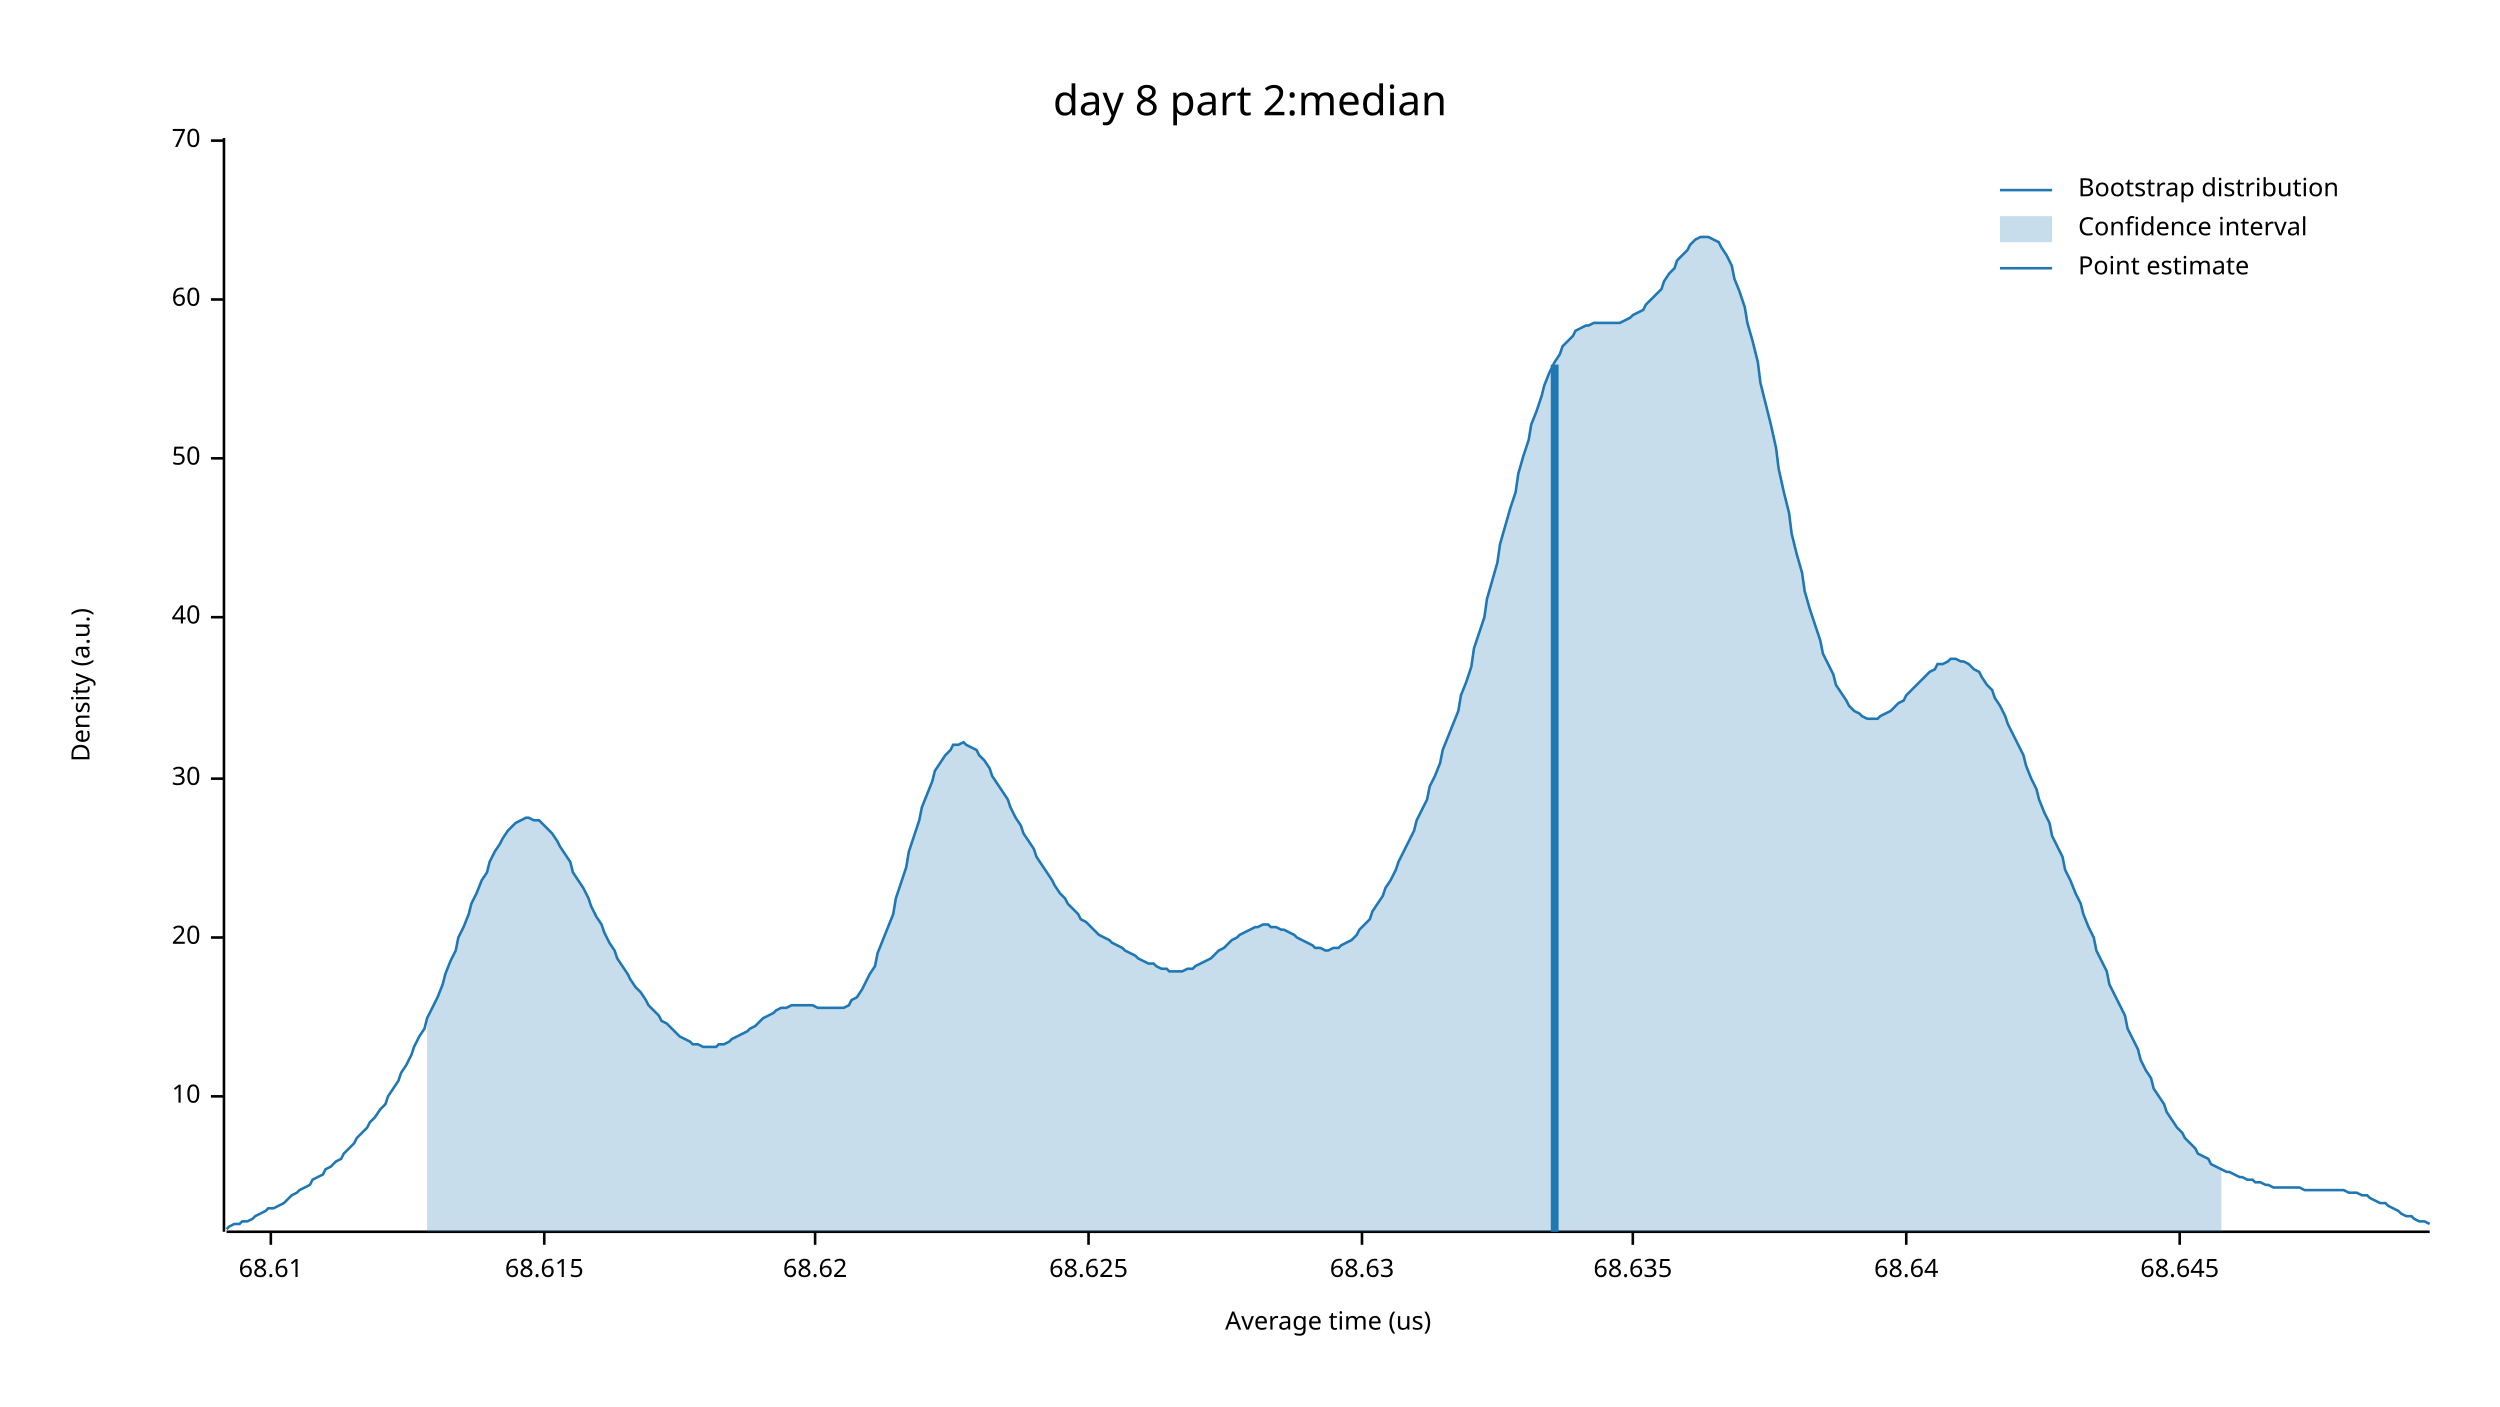
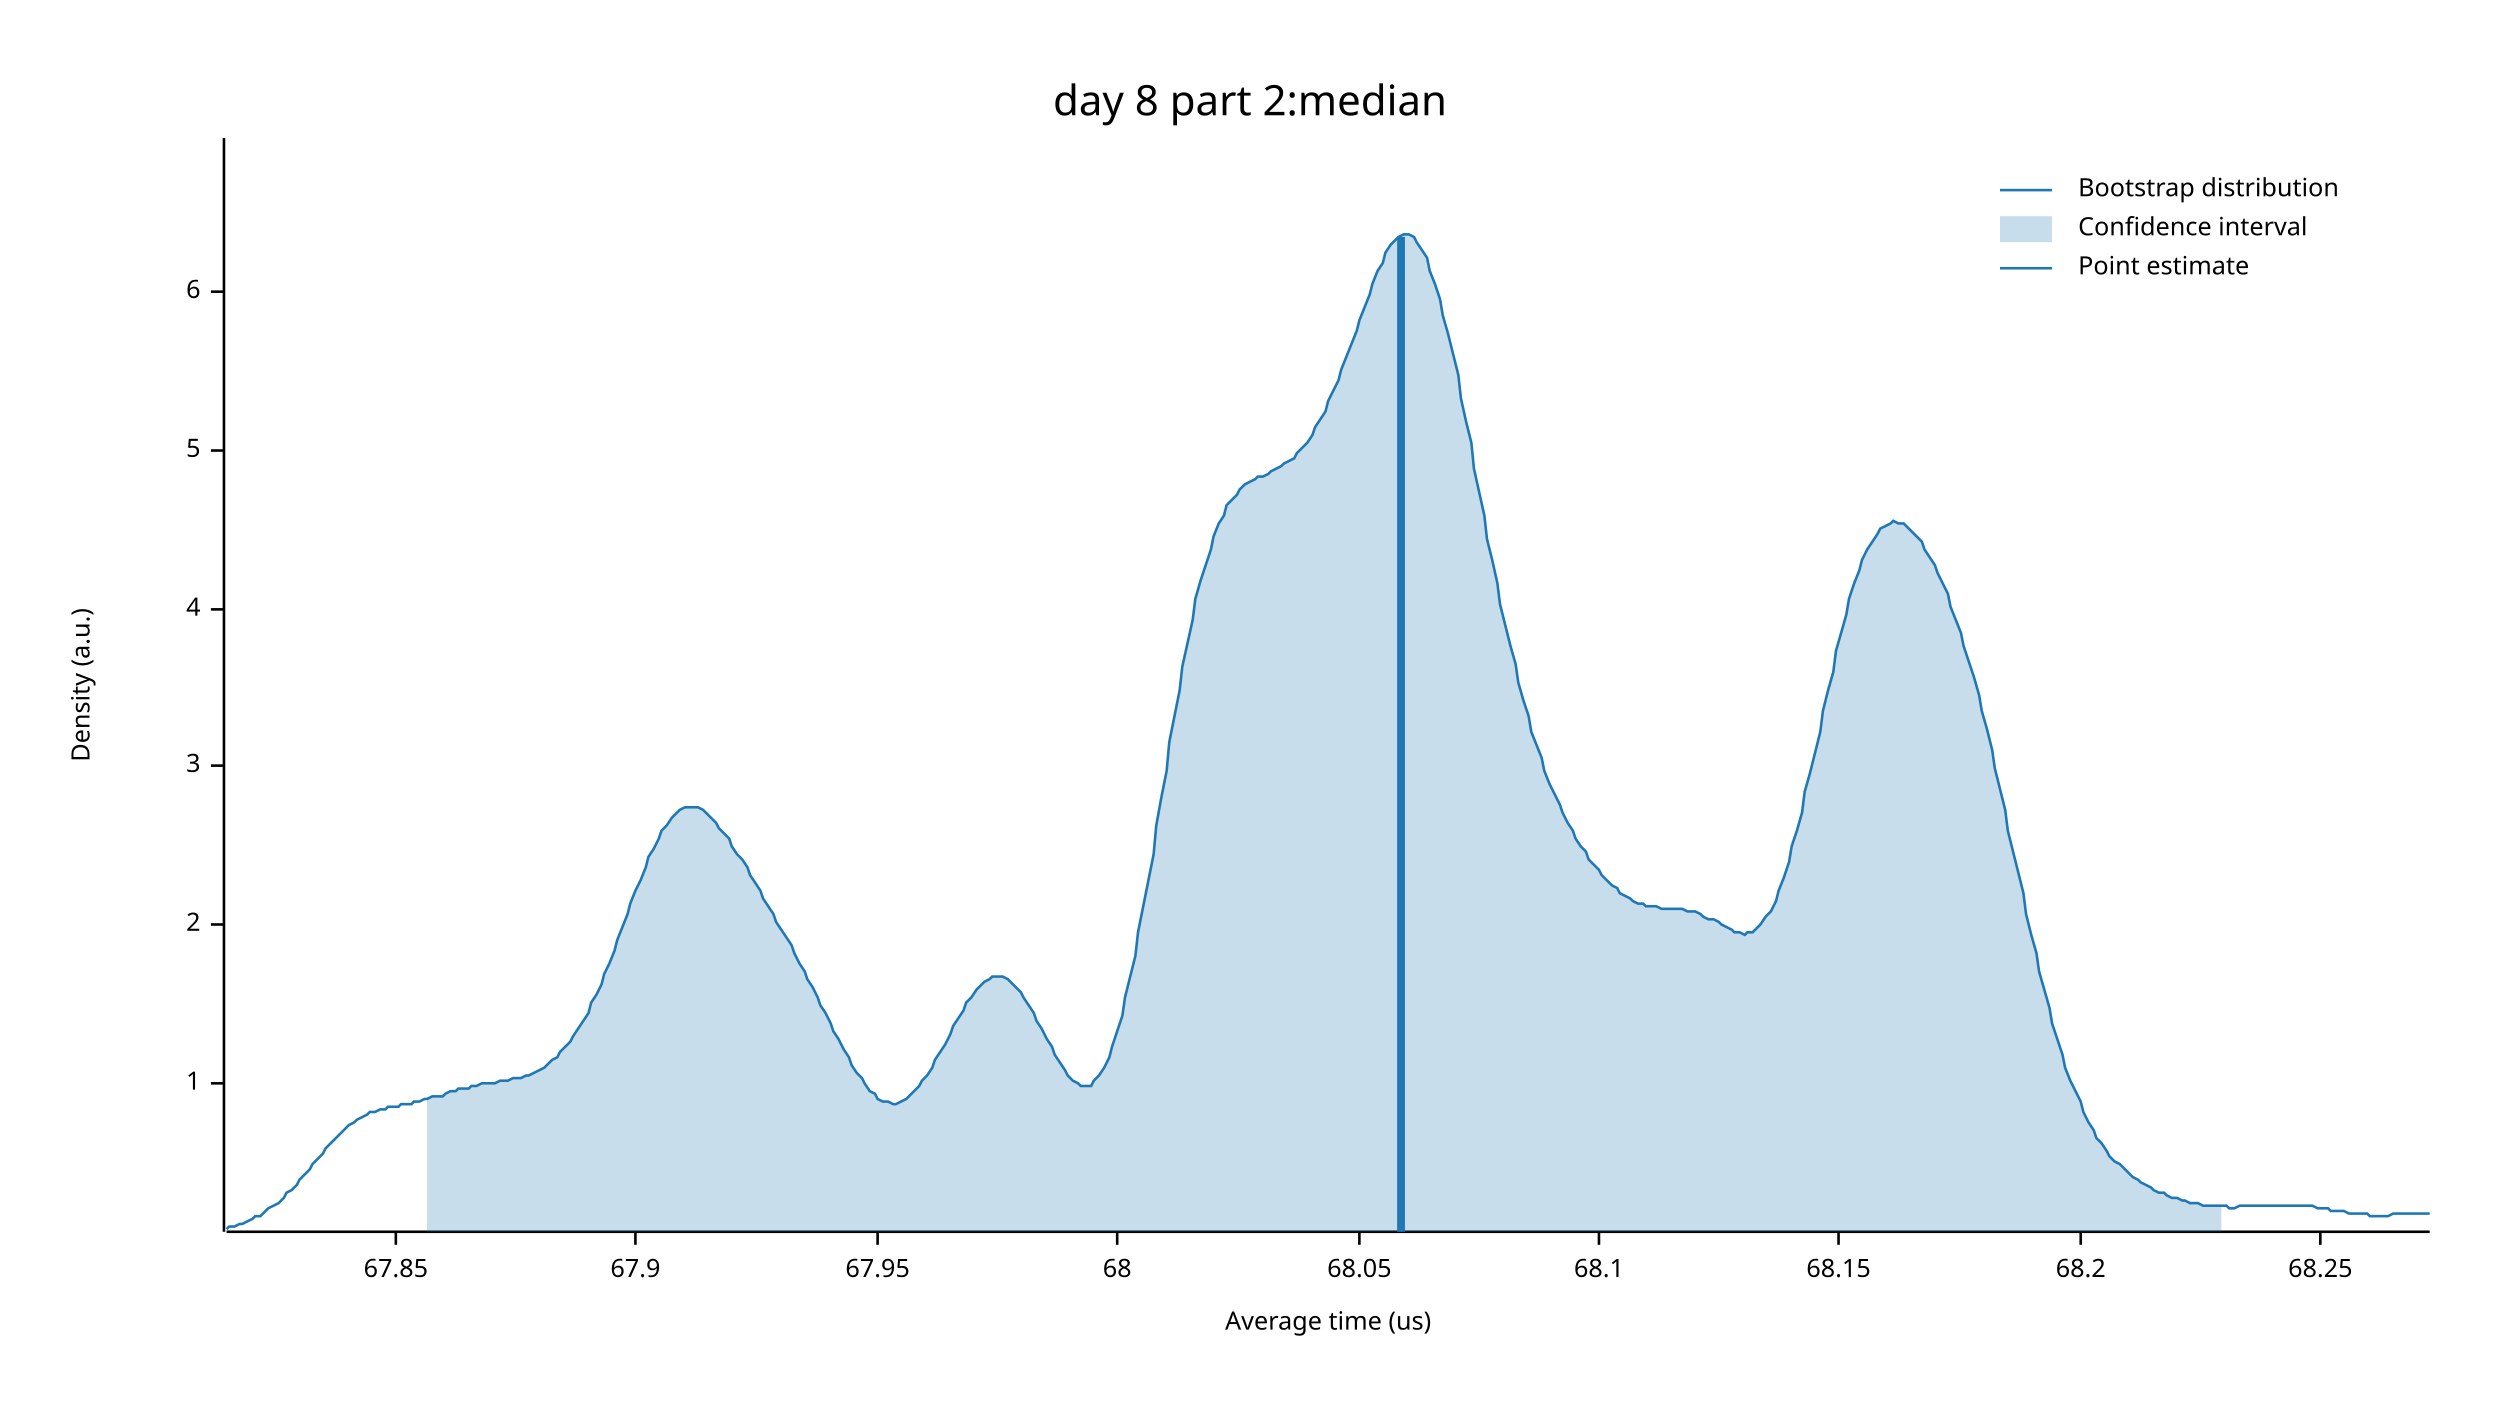
<svg xmlns="http://www.w3.org/2000/svg" width="960" height="540" viewBox="0 0 960 540">
  <text x="480" y="32" dy="0.76em" text-anchor="middle" font-family="sans-serif" font-size="16.129" opacity="1" fill="#000000">
day 8 part 2:median
</text>
  <text x="27" y="263" dy="0.76em" text-anchor="middle" font-family="sans-serif" font-size="9.677" opacity="1" fill="#000000" transform="rotate(270, 27, 263)">
Density (a.u.)
</text>
  <text x="510" y="513" dy="-0.5ex" text-anchor="middle" font-family="sans-serif" font-size="9.677" opacity="1" fill="#000000">
Average time (us)
</text>
  <polyline fill="none" opacity="1" stroke="#000000" stroke-width="1" points="86,53 86,473 " />
-   <text x="77" y="421" dy="0.5ex" text-anchor="end" font-family="sans-serif" font-size="9.677" opacity="1" fill="#000000">
- 10
+   <text x="77" y="416" dy="0.5ex" text-anchor="end" font-family="sans-serif" font-size="9.677" opacity="1" fill="#000000">
+ 1
</text>
-   <polyline fill="none" opacity="1" stroke="#000000" stroke-width="1" points="81,421 86,421 " />
-   <text x="77" y="360" dy="0.5ex" text-anchor="end" font-family="sans-serif" font-size="9.677" opacity="1" fill="#000000">
- 20
+   <polyline fill="none" opacity="1" stroke="#000000" stroke-width="1" points="81,416 86,416 " />
+   <text x="77" y="355" dy="0.5ex" text-anchor="end" font-family="sans-serif" font-size="9.677" opacity="1" fill="#000000">
+ 2
</text>
-   <polyline fill="none" opacity="1" stroke="#000000" stroke-width="1" points="81,360 86,360 " />
-   <text x="77" y="299" dy="0.5ex" text-anchor="end" font-family="sans-serif" font-size="9.677" opacity="1" fill="#000000">
- 30
+   <polyline fill="none" opacity="1" stroke="#000000" stroke-width="1" points="81,355 86,355 " />
+   <text x="77" y="294" dy="0.5ex" text-anchor="end" font-family="sans-serif" font-size="9.677" opacity="1" fill="#000000">
+ 3
</text>
-   <polyline fill="none" opacity="1" stroke="#000000" stroke-width="1" points="81,299 86,299 " />
-   <text x="77" y="237" dy="0.5ex" text-anchor="end" font-family="sans-serif" font-size="9.677" opacity="1" fill="#000000">
- 40
+   <polyline fill="none" opacity="1" stroke="#000000" stroke-width="1" points="81,294 86,294 " />
+   <text x="77" y="234" dy="0.5ex" text-anchor="end" font-family="sans-serif" font-size="9.677" opacity="1" fill="#000000">
+ 4
</text>
-   <polyline fill="none" opacity="1" stroke="#000000" stroke-width="1" points="81,237 86,237 " />
-   <text x="77" y="176" dy="0.5ex" text-anchor="end" font-family="sans-serif" font-size="9.677" opacity="1" fill="#000000">
- 50
+   <polyline fill="none" opacity="1" stroke="#000000" stroke-width="1" points="81,234 86,234 " />
+   <text x="77" y="173" dy="0.5ex" text-anchor="end" font-family="sans-serif" font-size="9.677" opacity="1" fill="#000000">
+ 5
</text>
-   <polyline fill="none" opacity="1" stroke="#000000" stroke-width="1" points="81,176 86,176 " />
-   <text x="77" y="115" dy="0.5ex" text-anchor="end" font-family="sans-serif" font-size="9.677" opacity="1" fill="#000000">
- 60
+   <polyline fill="none" opacity="1" stroke="#000000" stroke-width="1" points="81,173 86,173 " />
+   <text x="77" y="112" dy="0.5ex" text-anchor="end" font-family="sans-serif" font-size="9.677" opacity="1" fill="#000000">
+ 6
</text>
-   <polyline fill="none" opacity="1" stroke="#000000" stroke-width="1" points="81,115 86,115 " />
-   <text x="77" y="54" dy="0.5ex" text-anchor="end" font-family="sans-serif" font-size="9.677" opacity="1" fill="#000000">
- 70
+   <polyline fill="none" opacity="1" stroke="#000000" stroke-width="1" points="81,112 86,112 " />
+   <polyline fill="none" opacity="1" stroke="#000000" stroke-width="1" points="87,473 933,473 " />
+   <text x="152" y="483" dy="0.76em" text-anchor="middle" font-family="sans-serif" font-size="9.677" opacity="1" fill="#000000">
+ 67.85
</text>
-   <polyline fill="none" opacity="1" stroke="#000000" stroke-width="1" points="81,54 86,54 " />
-   <polyline fill="none" opacity="1" stroke="#000000" stroke-width="1" points="87,473 933,473 " />
-   <text x="104" y="483" dy="0.76em" text-anchor="middle" font-family="sans-serif" font-size="9.677" opacity="1" fill="#000000">
- 68.61
+   <polyline fill="none" opacity="1" stroke="#000000" stroke-width="1" points="152,473 152,478 " />
+   <text x="244" y="483" dy="0.76em" text-anchor="middle" font-family="sans-serif" font-size="9.677" opacity="1" fill="#000000">
+ 67.9
</text>
-   <polyline fill="none" opacity="1" stroke="#000000" stroke-width="1" points="104,473 104,478 " />
-   <text x="209" y="483" dy="0.76em" text-anchor="middle" font-family="sans-serif" font-size="9.677" opacity="1" fill="#000000">
- 68.615
+   <polyline fill="none" opacity="1" stroke="#000000" stroke-width="1" points="244,473 244,478 " />
+   <text x="337" y="483" dy="0.76em" text-anchor="middle" font-family="sans-serif" font-size="9.677" opacity="1" fill="#000000">
+ 67.95
</text>
-   <polyline fill="none" opacity="1" stroke="#000000" stroke-width="1" points="209,473 209,478 " />
-   <text x="313" y="483" dy="0.76em" text-anchor="middle" font-family="sans-serif" font-size="9.677" opacity="1" fill="#000000">
- 68.62
+   <polyline fill="none" opacity="1" stroke="#000000" stroke-width="1" points="337,473 337,478 " />
+   <text x="429" y="483" dy="0.76em" text-anchor="middle" font-family="sans-serif" font-size="9.677" opacity="1" fill="#000000">
+ 68
</text>
-   <polyline fill="none" opacity="1" stroke="#000000" stroke-width="1" points="313,473 313,478 " />
-   <text x="418" y="483" dy="0.76em" text-anchor="middle" font-family="sans-serif" font-size="9.677" opacity="1" fill="#000000">
- 68.625
+   <polyline fill="none" opacity="1" stroke="#000000" stroke-width="1" points="429,473 429,478 " />
+   <text x="522" y="483" dy="0.76em" text-anchor="middle" font-family="sans-serif" font-size="9.677" opacity="1" fill="#000000">
+ 68.05
</text>
-   <polyline fill="none" opacity="1" stroke="#000000" stroke-width="1" points="418,473 418,478 " />
-   <text x="523" y="483" dy="0.76em" text-anchor="middle" font-family="sans-serif" font-size="9.677" opacity="1" fill="#000000">
- 68.63
+   <polyline fill="none" opacity="1" stroke="#000000" stroke-width="1" points="522,473 522,478 " />
+   <text x="614" y="483" dy="0.76em" text-anchor="middle" font-family="sans-serif" font-size="9.677" opacity="1" fill="#000000">
+ 68.1
</text>
-   <polyline fill="none" opacity="1" stroke="#000000" stroke-width="1" points="523,473 523,478 " />
-   <text x="627" y="483" dy="0.76em" text-anchor="middle" font-family="sans-serif" font-size="9.677" opacity="1" fill="#000000">
- 68.635
+   <polyline fill="none" opacity="1" stroke="#000000" stroke-width="1" points="614,473 614,478 " />
+   <text x="706" y="483" dy="0.76em" text-anchor="middle" font-family="sans-serif" font-size="9.677" opacity="1" fill="#000000">
+ 68.15
</text>
-   <polyline fill="none" opacity="1" stroke="#000000" stroke-width="1" points="627,473 627,478 " />
-   <text x="732" y="483" dy="0.76em" text-anchor="middle" font-family="sans-serif" font-size="9.677" opacity="1" fill="#000000">
- 68.64
+   <polyline fill="none" opacity="1" stroke="#000000" stroke-width="1" points="706,473 706,478 " />
+   <text x="799" y="483" dy="0.76em" text-anchor="middle" font-family="sans-serif" font-size="9.677" opacity="1" fill="#000000">
+ 68.2
</text>
-   <polyline fill="none" opacity="1" stroke="#000000" stroke-width="1" points="732,473 732,478 " />
-   <text x="837" y="483" dy="0.76em" text-anchor="middle" font-family="sans-serif" font-size="9.677" opacity="1" fill="#000000">
- 68.645
+   <polyline fill="none" opacity="1" stroke="#000000" stroke-width="1" points="799,473 799,478 " />
+   <text x="891" y="483" dy="0.76em" text-anchor="middle" font-family="sans-serif" font-size="9.677" opacity="1" fill="#000000">
+ 68.25
</text>
-   <polyline fill="none" opacity="1" stroke="#000000" stroke-width="1" points="837,473 837,478 " />
-   <polyline fill="none" opacity="1" stroke="#1F78B4" stroke-width="1" points="87,472 88,471 90,470 92,470 93,469 95,469 97,468 98,467 100,466 102,465 103,464 105,464 107,463 109,462 110,461 112,459 114,458 115,457 117,456 119,455 120,453 122,452 124,451 125,449 127,448 129,446 131,445 132,443 134,441 136,439 137,437 139,435 141,433 142,431 144,429 146,426 148,424 149,421 151,418 153,415 154,412 156,409 158,405 159,402 161,398 163,395 164,391 166,387 168,383 170,378 171,374 173,369 175,365 176,360 178,356 180,351 181,347 183,343 185,338 187,335 188,331 190,327 192,324 193,322 195,319 197,317 198,316 200,315 202,314 203,314 205,315 207,315 209,317 210,318 212,320 214,323 215,325 217,328 219,331 220,335 222,338 224,341 226,345 227,348 229,352 231,355 232,358 234,362 236,365 237,368 239,371 241,374 242,376 244,379 246,381 248,384 249,386 251,388 253,390 254,392 256,393 258,395 259,396 261,398 263,399 265,400 266,401 268,401 270,402 271,402 273,402 275,402 276,401 278,401 280,400 281,399 283,398 285,397 287,396 288,395 290,394 292,392 293,391 295,390 297,389 298,388 300,387 302,387 304,386 305,386 307,386 309,386 310,386 312,386 314,387 315,387 317,387 319,387 320,387 322,387 324,387 326,386 327,384 329,383 331,380 332,378 334,374 336,371 337,366 339,361 341,356 343,351 344,345 346,339 348,333 349,327 351,321 353,315 354,310 356,305 358,300 359,296 361,293 363,290 365,288 366,286 368,286 370,285 371,286 373,287 375,288 376,290 378,292 380,295 381,298 383,301 385,304 387,307 388,310 390,314 392,317 393,320 395,323 397,326 398,329 400,332 402,335 404,338 405,340 407,343 409,345 410,347 412,349 414,351 415,353 417,354 419,356 420,357 422,359 424,360 426,361 427,362 429,363 431,364 432,365 434,366 436,367 437,368 439,369 441,370 443,370 444,371 446,372 448,372 449,373 451,373 453,373 454,373 456,372 458,372 459,371 461,370 463,369 465,368 466,367 468,365 470,364 471,363 473,361 475,360 476,359 478,358 480,357 482,356 483,356 485,355 487,355 488,356 490,356 492,357 493,357 495,358 497,359 498,360 500,361 502,362 504,363 505,364 507,364 509,365 510,365 512,364 514,364 515,363 517,362 519,361 521,359 522,357 524,355 526,353 527,350 529,347 531,344 532,341 534,338 536,334 537,331 539,327 541,323 543,319 544,315 546,311 548,307 549,302 551,298 553,293 554,288 556,283 558,278 560,273 561,267 563,262 565,256 566,249 568,243 570,237 571,230 573,223 575,216 576,209 578,202 580,195 582,189 583,182 585,175 587,169 588,163 590,158 592,152 593,148 595,143 597,139 599,136 600,133 602,131 604,129 605,127 607,126 609,125 610,125 612,124 614,124 615,124 617,124 619,124 621,124 622,124 624,123 626,122 627,121 629,120 631,119 632,117 634,115 636,113 638,111 639,108 641,105 643,103 644,100 646,98 648,96 649,94 651,92 653,91 654,91 656,91 658,92 660,93 661,95 663,98 665,102 666,107 668,112 670,118 671,124 673,131 675,139 676,147 678,155 680,163 682,172 683,180 685,189 687,197 688,205 690,213 692,220 693,227 695,234 697,240 699,246 700,251 702,255 704,259 705,263 707,266 709,269 710,271 712,273 714,274 715,275 717,276 719,276 721,276 722,275 724,274 726,273 727,272 729,270 731,269 732,267 734,265 736,263 738,261 739,260 741,258 743,257 744,255 746,255 748,254 749,253 751,253 753,254 754,254 756,255 758,257 760,258 761,260 763,263 765,265 766,268 768,271 770,275 771,278 773,282 775,286 777,290 778,294 780,299 782,303 783,307 785,312 787,316 788,321 790,325 792,329 793,334 795,338 797,343 799,347 800,351 802,356 804,360 805,365 807,369 809,373 810,378 812,382 814,386 816,390 817,395 819,399 821,403 822,407 824,411 826,414 827,418 829,421 831,424 832,427 834,430 836,433 838,435 839,437 841,439 843,441 844,443 846,444 848,445 849,447 851,448 853,449 855,450 856,450 858,451 860,452 861,452 863,453 865,453 866,454 868,454 870,455 871,455 873,456 875,456 877,456 878,456 880,456 882,456 883,456 885,457 887,457 888,457 890,457 892,457 894,457 895,457 897,457 899,457 900,457 902,458 904,458 905,458 907,459 909,459 910,460 912,461 914,462 916,462 917,463 919,464 921,465 922,466 924,467 926,467 927,468 929,469 931,469 933,470 " />
-   <polygon opacity="0.25" fill="#1F78B4" points="164,391 166,387 168,383 170,378 171,374 173,369 175,365 176,360 178,356 180,351 181,347 183,343 185,338 187,335 188,331 190,327 192,324 193,322 195,319 197,317 198,316 200,315 202,314 203,314 205,315 207,315 209,317 210,318 212,320 214,323 215,325 217,328 219,331 220,335 222,338 224,341 226,345 227,348 229,352 231,355 232,358 234,362 236,365 237,368 239,371 241,374 242,376 244,379 246,381 248,384 249,386 251,388 253,390 254,392 256,393 258,395 259,396 261,398 263,399 265,400 266,401 268,401 270,402 271,402 273,402 275,402 276,401 278,401 280,400 281,399 283,398 285,397 287,396 288,395 290,394 292,392 293,391 295,390 297,389 298,388 300,387 302,387 304,386 305,386 307,386 309,386 310,386 312,386 314,387 315,387 317,387 319,387 320,387 322,387 324,387 326,386 327,384 329,383 331,380 332,378 334,374 336,371 337,366 339,361 341,356 343,351 344,345 346,339 348,333 349,327 351,321 353,315 354,310 356,305 358,300 359,296 361,293 363,290 365,288 366,286 368,286 370,285 371,286 373,287 375,288 376,290 378,292 380,295 381,298 383,301 385,304 387,307 388,310 390,314 392,317 393,320 395,323 397,326 398,329 400,332 402,335 404,338 405,340 407,343 409,345 410,347 412,349 414,351 415,353 417,354 419,356 420,357 422,359 424,360 426,361 427,362 429,363 431,364 432,365 434,366 436,367 437,368 439,369 441,370 443,370 444,371 446,372 448,372 449,373 451,373 453,373 454,373 456,372 458,372 459,371 461,370 463,369 465,368 466,367 468,365 470,364 471,363 473,361 475,360 476,359 478,358 480,357 482,356 483,356 485,355 487,355 488,356 490,356 492,357 493,357 495,358 497,359 498,360 500,361 502,362 504,363 505,364 507,364 509,365 510,365 512,364 514,364 515,363 517,362 519,361 521,359 522,357 524,355 526,353 527,350 529,347 531,344 532,341 534,338 536,334 537,331 539,327 541,323 543,319 544,315 546,311 548,307 549,302 551,298 553,293 554,288 556,283 558,278 560,273 561,267 563,262 565,256 566,249 568,243 570,237 571,230 573,223 575,216 576,209 578,202 580,195 582,189 583,182 585,175 587,169 588,163 590,158 592,152 593,148 595,143 597,139 599,136 600,133 602,131 604,129 605,127 607,126 609,125 610,125 612,124 614,124 615,124 617,124 619,124 621,124 622,124 624,123 626,122 627,121 629,120 631,119 632,117 634,115 636,113 638,111 639,108 641,105 643,103 644,100 646,98 648,96 649,94 651,92 653,91 654,91 656,91 658,92 660,93 661,95 663,98 665,102 666,107 668,112 670,118 671,124 673,131 675,139 676,147 678,155 680,163 682,172 683,180 685,189 687,197 688,205 690,213 692,220 693,227 695,234 697,240 699,246 700,251 702,255 704,259 705,263 707,266 709,269 710,271 712,273 714,274 715,275 717,276 719,276 721,276 722,275 724,274 726,273 727,272 729,270 731,269 732,267 734,265 736,263 738,261 739,260 741,258 743,257 744,255 746,255 748,254 749,253 751,253 753,254 754,254 756,255 758,257 760,258 761,260 763,263 765,265 766,268 768,271 770,275 771,278 773,282 775,286 777,290 778,294 780,299 782,303 783,307 785,312 787,316 788,321 790,325 792,329 793,334 795,338 797,343 799,347 800,351 802,356 804,360 805,365 807,369 809,373 810,378 812,382 814,386 816,390 817,395 819,399 821,403 822,407 824,411 826,414 827,418 829,421 831,424 832,427 834,430 836,433 838,435 839,437 841,439 843,441 844,443 846,444 848,445 849,447 851,448 853,449 853,473 164,473 " />
-   <polyline fill="none" opacity="1" stroke="#1F78B4" stroke-width="3" points="597,473 597,140 " />
+   <polyline fill="none" opacity="1" stroke="#000000" stroke-width="1" points="891,473 891,478 " />
+   <polyline fill="none" opacity="1" stroke="#1F78B4" stroke-width="1" points="87,472 88,471 90,471 92,470 93,470 95,469 97,468 98,467 100,467 102,465 103,464 105,463 107,462 109,460 110,458 112,457 114,455 115,453 117,451 119,449 120,447 122,445 124,443 125,441 127,439 129,437 131,435 132,434 134,432 136,431 137,430 139,429 141,428 142,427 144,427 146,426 148,426 149,425 151,425 153,425 154,424 156,424 158,424 159,423 161,423 163,422 164,422 166,421 168,421 170,421 171,420 173,419 175,419 176,418 178,418 180,418 181,417 183,417 185,416 187,416 188,416 190,416 192,415 193,415 195,415 197,414 198,414 200,414 202,413 203,413 205,412 207,411 209,410 210,409 212,407 214,406 215,404 217,402 219,400 220,398 222,395 224,392 226,389 227,385 229,382 231,378 232,374 234,370 236,365 237,361 239,356 241,351 242,347 244,342 246,338 248,333 249,329 251,326 253,322 254,319 256,317 258,314 259,313 261,311 263,310 265,310 266,310 268,310 270,311 271,312 273,314 275,316 276,318 278,320 280,322 281,325 283,328 285,330 287,333 288,336 290,339 292,342 293,345 295,348 297,351 298,354 300,357 302,360 304,363 305,366 307,370 309,373 310,376 312,379 314,383 315,386 317,389 319,393 320,396 322,399 324,403 326,406 327,409 329,412 331,414 332,416 334,419 336,420 337,422 339,423 341,423 343,424 344,424 346,423 348,422 349,421 351,419 353,417 354,415 356,413 358,410 359,407 361,404 363,401 365,397 366,394 368,391 370,388 371,385 373,383 375,380 376,379 378,377 380,376 381,375 383,375 385,375 387,376 388,377 390,379 392,381 393,383 395,386 397,389 398,392 400,395 402,399 404,402 405,405 407,408 409,411 410,413 412,415 414,416 415,417 417,417 419,417 420,415 422,413 424,410 426,406 427,402 429,396 431,390 432,383 434,375 436,367 437,358 439,348 441,338 443,328 444,317 446,306 448,296 449,285 451,275 453,265 454,256 456,247 458,238 459,230 461,223 463,217 465,211 466,206 468,201 470,198 471,194 473,192 475,190 476,188 478,186 480,185 482,184 483,183 485,183 487,182 488,181 490,180 492,179 493,178 495,177 497,176 498,174 500,172 502,170 504,167 505,164 507,161 509,158 510,154 512,150 514,146 515,142 517,137 519,132 521,127 522,123 524,118 526,113 527,109 529,104 531,101 532,97 534,94 536,92 537,91 539,90 541,90 543,91 544,93 546,96 548,99 549,104 551,109 553,115 554,121 556,128 558,136 560,144 561,153 563,162 565,170 566,180 568,189 570,198 571,207 573,215 575,224 576,232 578,240 580,248 582,255 583,262 585,269 587,275 588,281 590,286 592,291 593,296 595,301 597,305 599,309 600,312 602,316 604,319 605,322 607,325 609,327 610,330 612,332 614,334 615,336 617,338 619,340 621,341 622,343 624,344 626,345 627,346 629,347 631,347 632,348 634,348 636,348 638,349 639,349 641,349 643,349 644,349 646,349 648,350 649,350 651,350 653,351 654,352 656,353 658,353 660,354 661,355 663,356 665,357 666,358 668,358 670,359 671,358 673,358 675,356 676,355 678,352 680,350 682,346 683,342 685,337 687,331 688,325 690,319 692,312 693,304 695,297 697,289 699,281 700,273 702,265 704,258 705,250 707,243 709,236 710,230 712,224 714,219 715,215 717,211 719,208 721,205 722,203 724,202 726,201 727,200 729,201 731,201 732,202 734,204 736,206 738,208 739,211 741,214 743,217 744,220 746,224 748,228 749,233 751,238 753,243 754,248 756,254 758,260 760,267 761,273 763,280 765,288 766,295 768,303 770,311 771,319 773,327 775,335 777,343 778,351 780,359 782,366 783,373 785,380 787,387 788,393 790,399 792,405 793,410 795,415 797,419 799,423 800,427 802,431 804,434 805,437 807,439 809,442 810,444 812,446 814,447 816,449 817,450 819,452 821,453 822,454 824,455 826,456 827,457 829,458 831,458 832,459 834,460 836,460 838,461 839,461 841,462 843,462 844,462 846,463 848,463 849,463 851,463 853,463 855,463 856,464 858,464 860,463 861,463 863,463 865,463 866,463 868,463 870,463 871,463 873,463 875,463 877,463 878,463 880,463 882,463 883,463 885,463 887,463 888,463 890,464 892,464 894,464 895,465 897,465 899,465 900,465 902,466 904,466 905,466 907,466 909,466 910,467 912,467 914,467 916,467 917,467 919,466 921,466 922,466 924,466 926,466 927,466 929,466 931,466 933,466 " />
+   <polygon opacity="0.25" fill="#1F78B4" points="164,422 166,421 168,421 170,421 171,420 173,419 175,419 176,418 178,418 180,418 181,417 183,417 185,416 187,416 188,416 190,416 192,415 193,415 195,415 197,414 198,414 200,414 202,413 203,413 205,412 207,411 209,410 210,409 212,407 214,406 215,404 217,402 219,400 220,398 222,395 224,392 226,389 227,385 229,382 231,378 232,374 234,370 236,365 237,361 239,356 241,351 242,347 244,342 246,338 248,333 249,329 251,326 253,322 254,319 256,317 258,314 259,313 261,311 263,310 265,310 266,310 268,310 270,311 271,312 273,314 275,316 276,318 278,320 280,322 281,325 283,328 285,330 287,333 288,336 290,339 292,342 293,345 295,348 297,351 298,354 300,357 302,360 304,363 305,366 307,370 309,373 310,376 312,379 314,383 315,386 317,389 319,393 320,396 322,399 324,403 326,406 327,409 329,412 331,414 332,416 334,419 336,420 337,422 339,423 341,423 343,424 344,424 346,423 348,422 349,421 351,419 353,417 354,415 356,413 358,410 359,407 361,404 363,401 365,397 366,394 368,391 370,388 371,385 373,383 375,380 376,379 378,377 380,376 381,375 383,375 385,375 387,376 388,377 390,379 392,381 393,383 395,386 397,389 398,392 400,395 402,399 404,402 405,405 407,408 409,411 410,413 412,415 414,416 415,417 417,417 419,417 420,415 422,413 424,410 426,406 427,402 429,396 431,390 432,383 434,375 436,367 437,358 439,348 441,338 443,328 444,317 446,306 448,296 449,285 451,275 453,265 454,256 456,247 458,238 459,230 461,223 463,217 465,211 466,206 468,201 470,198 471,194 473,192 475,190 476,188 478,186 480,185 482,184 483,183 485,183 487,182 488,181 490,180 492,179 493,178 495,177 497,176 498,174 500,172 502,170 504,167 505,164 507,161 509,158 510,154 512,150 514,146 515,142 517,137 519,132 521,127 522,123 524,118 526,113 527,109 529,104 531,101 532,97 534,94 536,92 537,91 539,90 541,90 543,91 544,93 546,96 548,99 549,104 551,109 553,115 554,121 556,128 558,136 560,144 561,153 563,162 565,170 566,180 568,189 570,198 571,207 573,215 575,224 576,232 578,240 580,248 582,255 583,262 585,269 587,275 588,281 590,286 592,291 593,296 595,301 597,305 599,309 600,312 602,316 604,319 605,322 607,325 609,327 610,330 612,332 614,334 615,336 617,338 619,340 621,341 622,343 624,344 626,345 627,346 629,347 631,347 632,348 634,348 636,348 638,349 639,349 641,349 643,349 644,349 646,349 648,350 649,350 651,350 653,351 654,352 656,353 658,353 660,354 661,355 663,356 665,357 666,358 668,358 670,359 671,358 673,358 675,356 676,355 678,352 680,350 682,346 683,342 685,337 687,331 688,325 690,319 692,312 693,304 695,297 697,289 699,281 700,273 702,265 704,258 705,250 707,243 709,236 710,230 712,224 714,219 715,215 717,211 719,208 721,205 722,203 724,202 726,201 727,200 729,201 731,201 732,202 734,204 736,206 738,208 739,211 741,214 743,217 744,220 746,224 748,228 749,233 751,238 753,243 754,248 756,254 758,260 760,267 761,273 763,280 765,288 766,295 768,303 770,311 771,319 773,327 775,335 777,343 778,351 780,359 782,366 783,373 785,380 787,387 788,393 790,399 792,405 793,410 795,415 797,419 799,423 800,427 802,431 804,434 805,437 807,439 809,442 810,444 812,446 814,447 816,449 817,450 819,452 821,453 822,454 824,455 826,456 827,457 829,458 831,458 832,459 834,460 836,460 838,461 839,461 841,462 843,462 844,462 846,463 848,463 849,463 851,463 853,463 853,473 164,473 " />
+   <polyline fill="none" opacity="1" stroke="#1F78B4" stroke-width="3" points="538,473 538,91 " />
  <text x="798" y="68" dy="0.76em" text-anchor="start" font-family="sans-serif" font-size="9.677" opacity="1" fill="#000000">
Bootstrap distribution
</text>
  <text x="798" y="83" dy="0.76em" text-anchor="start" font-family="sans-serif" font-size="9.677" opacity="1" fill="#000000">
Confidence interval
</text>
  <text x="798" y="98" dy="0.76em" text-anchor="start" font-family="sans-serif" font-size="9.677" opacity="1" fill="#000000">
Point estimate
</text>
  <polyline fill="none" opacity="1" stroke="#1F78B4" stroke-width="1" points="768,73 788,73 " />
  <rect x="768" y="83" width="20" height="10" opacity="0.25" fill="#1F78B4" stroke="none" />
  <polyline fill="none" opacity="1" stroke="#1F78B4" stroke-width="1" points="768,103 788,103 " />
</svg>
